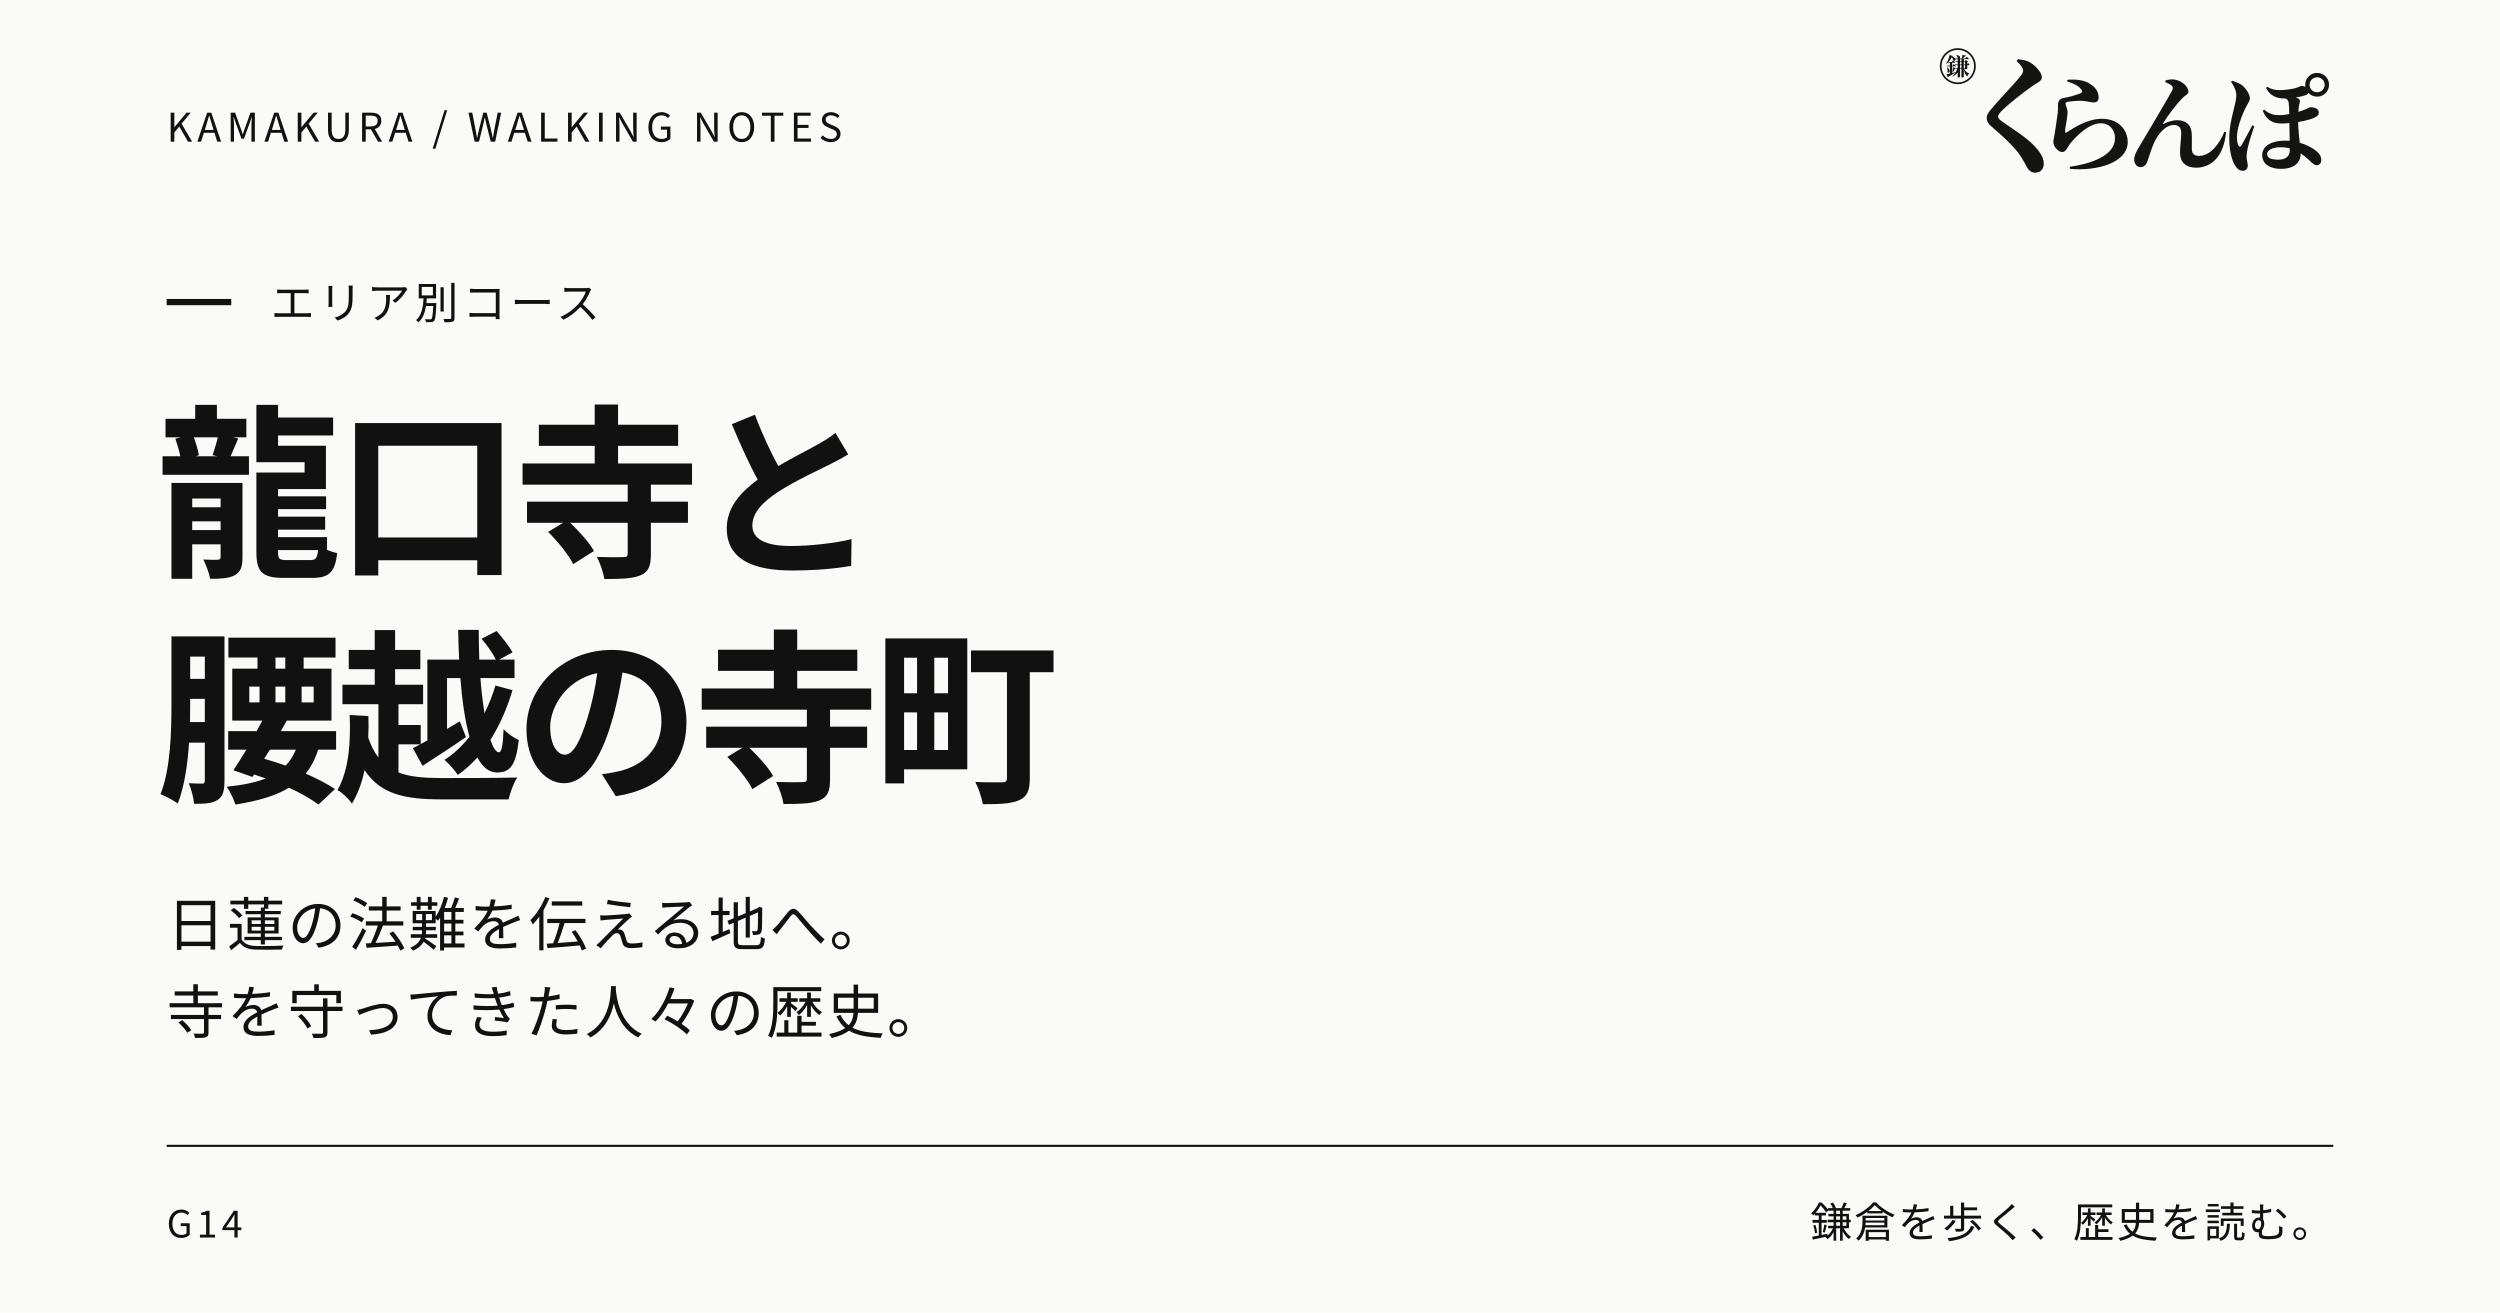
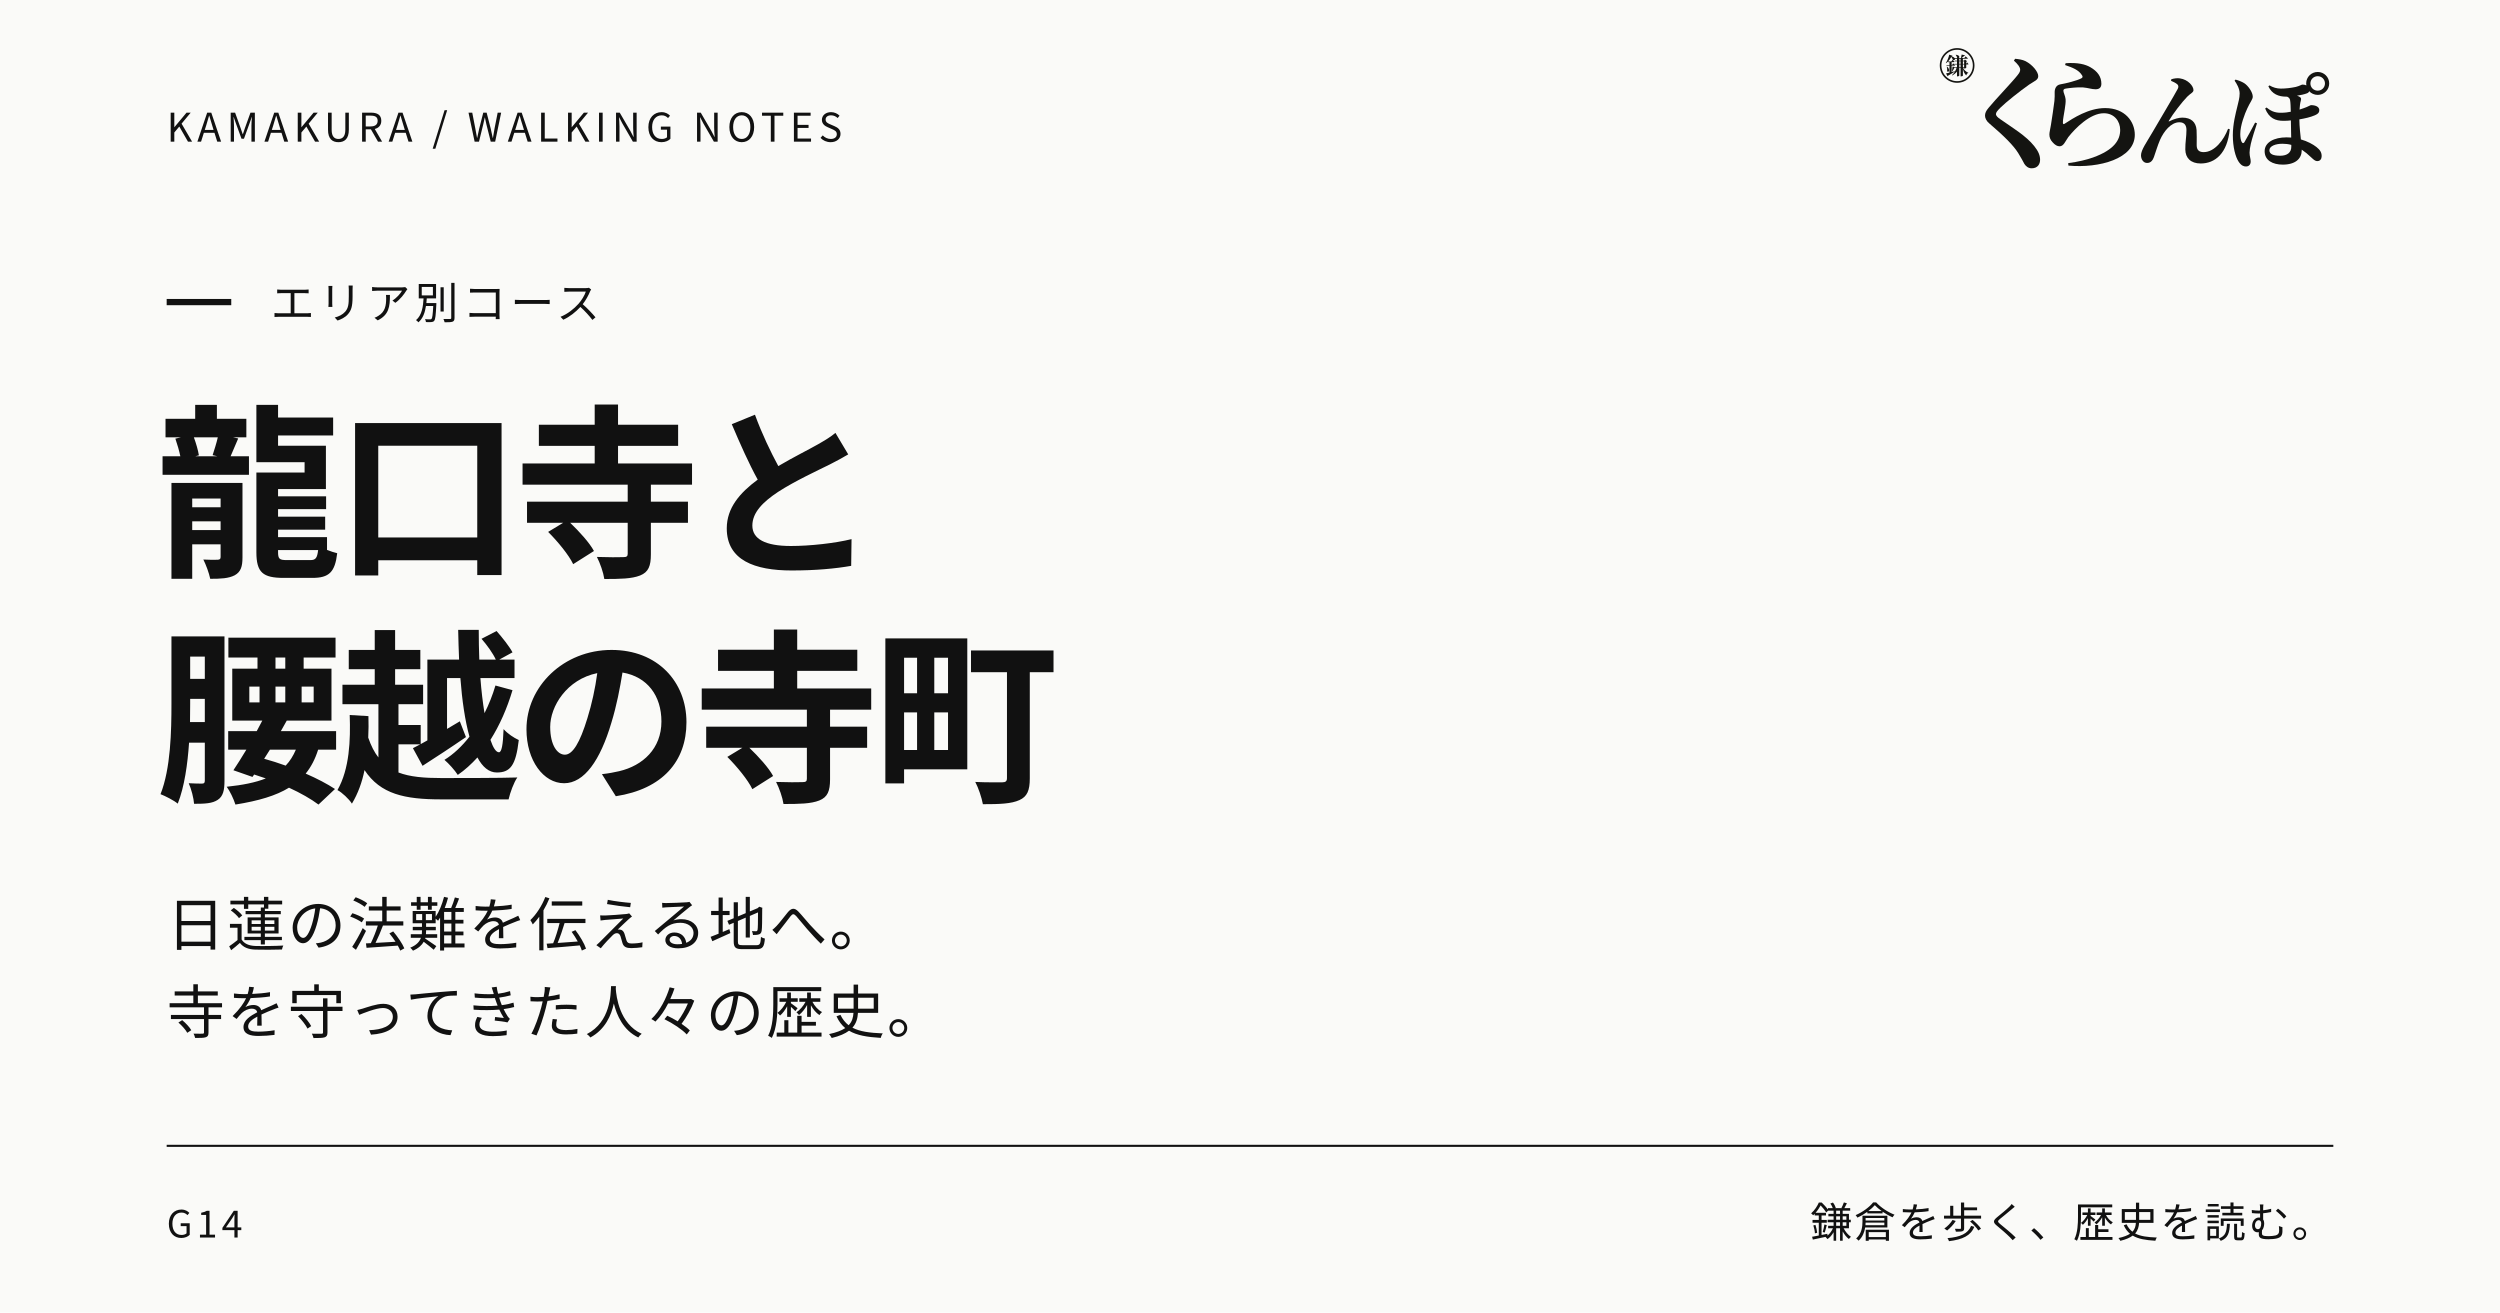
<svg xmlns="http://www.w3.org/2000/svg" width="1200" height="630" viewBox="0 0 1200 630">
  <rect width="1200" height="630" fill="#fafaf8" />
  <g fill="#111" font-family="Noto Sans CJK JP, sans-serif">
    <text x="80" y="68" font-size="19" font-weight="400" letter-spacing="2.6" text-anchor="start">KAMAKURA / WALKING NOTES</text>
-     <g transform="translate(930,22) scale(.5135)">
+     <g transform="translate(930,22) scale(0.4958026)">
      <circle cx="19" cy="19" r="16" fill="none" stroke="#141411" stroke-width="1.6" />
      <path d="M71 332 57 329C71 273 81 194 72 130C134 54 227 196 71 332ZM307 336C300 268 290 187 279 134L296 128C328 170 359 230 385 282C401 282 412 288 417 298L422 281H479C462 227 439 174 410 124L407 134L266 97V375H391C404 375 414 380 416 390C386 424 332 472 332 472L285 403H266V526H368C382 526 392 531 394 542C362 576 304 625 304 625L253 554H112C170 615 218 687 250 753C284 707 309 656 320 621C363 583 422 620 407 673H497V588H406L415 560H497V452H383L391 424H497V309H413L414 305ZM595 673H652V588H595ZM25 39 92 -82C104 -78 113 -69 116 -56C252 20 346 79 409 122C374 62 330 8 278 -37L288 -50C373 -5 443 51 497 118V-88H514C565 -88 595 -66 595 -60V281H652V-88H670C720 -88 751 -66 751 -60V233C779 109 824 17 897 -47C911 12 941 47 982 58L984 69C892 104 801 181 757 281H804V250H819C849 250 894 269 895 276V424H968C980 424 989 429 992 440C972 468 931 512 931 512L897 452H895V546C914 549 927 557 933 565L839 636L795 588H751V673H940C954 673 964 678 966 689C929 724 867 774 867 774L812 702H692C736 731 782 768 811 797C833 797 844 805 848 818L698 852C692 808 679 747 666 702H572C618 729 616 824 450 843L441 838C467 806 497 753 505 707L513 702H396L398 693C381 723 339 754 262 779C289 782 299 790 303 802L160 846C142 743 82 580 13 486L24 478C52 498 79 521 104 546L110 526H172V403H40L48 375H172V73C109 58 56 45 25 39ZM804 424V309H751V424ZM804 452H751V560H804ZM595 424H652V309H595ZM595 452V560H652V452Z" transform="translate(7.707865,27.58427) scale(0.02247191,-0.02247191)" fill="#141411" />
      <path d="M623 -72C675 -72 692 -35 692 -3C692 31 680 64 645 108C577 194 465 259 369 327C348 341 333 355 333 369C333 382 343 395 369 421C411 463 530 558 603 609C646 638 677 646 677 678C677 713 630 771 573 800C548 812 520 816 489 819L479 804C508 778 530 752 530 730C530 716 524 705 509 686C470 635 326 485 273 420C252 395 244 377 244 356C244 337 255 312 280 292C397 192 475 115 514 52C541 9 552 -14 564 -36C576 -55 596 -72 623 -72Z" transform="translate(16.964,110) scale(0.119,-0.119)" fill="#141411" />
-       <path d="M335 -30 337 -50C588 -73 877 6 877 201C877 308 797 418 636 418C500 418 376 336 305 290C297 285 293 287 292 298C291 328 302 369 307 408C311 440 316 461 314 490C311 518 296 543 296 559C296 567 300 575 318 577C343 581 409 589 456 586C501 582 525 571 558 571C591 571 605 588 605 616C605 674 573 717 516 750C475 774 413 790 314 783L310 768C372 747 420 728 446 687C455 675 454 666 442 660C409 642 315 618 271 611C236 605 225 574 225 547C225 522 226 505 223 476C218 429 202 330 195 283C189 244 182 222 182 203C182 180 190 159 208 140C227 118 246 107 265 107C298 107 311 147 336 182C393 254 513 376 625 376C711 376 758 310 758 240C758 158 709 78 537 16C491 -1 413 -20 335 -30Z" transform="translate(90.112,110) scale(0.1,-0.1)" fill="#141411" />
-       <path d="M665 -39C804 -39 924 58 946 293L930 297C889 189 800 71 694 71C653 71 626 88 626 138C626 193 628 238 625 285C619 362 572 405 487 405C455 405 410 394 362 370C355 366 353 369 357 375C397 443 484 556 535 608C563 637 595 648 595 671C595 711 542 774 463 785C441 789 404 785 380 776L378 761C396 754 423 741 438 728C449 718 453 704 443 684C413 626 262 374 196 260C141 165 87 92 87 40C87 4 108 -34 146 -34C183 -34 201 -7 212 23C229 70 246 131 271 189C307 271 377 360 458 360C512 360 527 326 527 284C527 220 515 165 516 96C517 14 569 -39 665 -39Z" transform="translate(175.112,110) scale(0.1,-0.1)" fill="#141411" />
-       <path d="M190 -68C221 -68 236 -47 236 -19C236 8 225 29 225 66C225 85 229 117 237 151C249 202 277 290 297 350L279 357C251 305 194 197 175 167C166 154 156 155 148 171C140 186 135 214 135 246C135 331 179 443 203 494C230 554 256 581 256 608C256 651 211 714 174 738C144 756 117 766 89 773L80 763C99 736 129 687 129 639C129 593 116 555 106 510C91 448 63 344 63 235C63 120 88 24 120 -23C146 -61 169 -68 190 -68ZM885 666C845 666 814 697 814 736C814 775 845 806 885 806C924 806 955 775 955 736C955 697 924 666 885 666ZM885 625C946 625 996 674 996 736C996 798 946 847 885 847C823 847 773 798 773 736L775 717C764 722 751 725 737 725C728 725 712 712 672 702C624 692 575 686 528 686C489 686 451 697 418 717L407 708C442 632 508 608 578 608H588C602 602 614 592 617 576C622 551 623 504 624 462C597 456 565 452 525 452C464 452 427 473 389 503L376 493C415 397 477 374 554 374C578 374 600 375 625 378L628 212C614 213 599 214 584 214C461 214 371 165 371 80C371 -10 450 -50 546 -50C672 -50 730 10 730 89V95C760 75 791 50 825 17C843 1 858 -16 881 -16C909 -16 923 6 923 32C923 68 908 92 873 120C839 147 785 176 722 194C716 249 708 313 707 388C760 397 815 409 858 428C891 442 900 456 900 477C900 524 833 526 819 526C815 526 801 517 777 507C758 499 734 491 709 483C711 515 714 545 721 568C726 587 726 598 708 607C702 611 693 614 684 617C719 623 754 630 780 640C791 644 799 650 802 661C822 639 852 625 885 625ZM629 141V123C629 68 591 36 522 36C453 36 417 52 417 89C417 130 478 152 542 152C572 152 601 149 629 141Z" transform="translate(266.412,110) scale(0.1,-0.1)" fill="#141411" />
+       <path d="M335 -30 337 -50C588 -73 877 6 877 201C877 308 797 418 636 418C500 418 376 336 305 290C297 285 293 287 292 298C291 328 302 369 307 408C311 440 316 461 314 490C311 518 296 543 296 559C296 567 300 575 318 577C343 581 409 589 456 586C501 582 525 571 558 571C591 571 605 588 605 616C605 674 573 717 516 750C475 774 413 790 314 783L310 768C372 747 420 728 446 687C455 675 454 666 442 660C409 642 315 618 271 611C236 605 225 574 225 547C225 522 226 505 223 476C218 429 202 330 195 283C189 244 182 222 182 203C182 180 190 159 208 140C227 118 246 107 265 107C298 107 311 147 336 182C393 254 513 376 625 376C711 376 758 310 758 240C758 158 709 78 537 16C491 -1 413 -20 335 -30Z" transform="translate(86.654,110) scale(0.119,-0.119)" fill="#141411" />
+       <path d="M665 -39C804 -39 924 58 946 293L930 297C889 189 800 71 694 71C653 71 626 88 626 138C626 193 628 238 625 285C619 362 572 405 487 405C455 405 410 394 362 370C355 366 353 369 357 375C397 443 484 556 535 608C563 637 595 648 595 671C595 711 542 774 463 785C441 789 404 785 380 776L378 761C396 754 423 741 438 728C449 718 453 704 443 684C413 626 262 374 196 260C141 165 87 92 87 40C87 4 108 -34 146 -34C183 -34 201 -7 212 23C229 70 246 131 271 189C307 271 377 360 458 360C512 360 527 326 527 284C527 220 515 165 516 96C517 14 569 -39 665 -39Z" transform="translate(188.317,110) scale(0.1,-0.1)" fill="#141411" />
+       <path d="M190 -68C221 -68 236 -47 236 -19C236 8 225 29 225 66C225 85 229 117 237 151C249 202 277 290 297 350L279 357C251 305 194 197 175 167C166 154 156 155 148 171C140 186 135 214 135 246C135 331 179 443 203 494C230 554 256 581 256 608C256 651 211 714 174 738C144 756 117 766 89 773L80 763C99 736 129 687 129 639C129 593 116 555 106 510C91 448 63 344 63 235C63 120 88 24 120 -23C146 -61 169 -68 190 -68ZM885 666C845 666 814 697 814 736C814 775 845 806 885 806C924 806 955 775 955 736C955 697 924 666 885 666ZM885 625C946 625 996 674 996 736C996 798 946 847 885 847C823 847 773 798 773 736L775 717C764 722 751 725 737 725C728 725 712 712 672 702C624 692 575 686 528 686C489 686 451 697 418 717L407 708C442 632 508 608 578 608H588C602 602 614 592 617 576C622 551 623 504 624 462C597 456 565 452 525 452C464 452 427 473 389 503L376 493C415 397 477 374 554 374C578 374 600 375 625 378L628 212C614 213 599 214 584 214C461 214 371 165 371 80C371 -10 450 -50 546 -50C672 -50 730 10 730 89V95C760 75 791 50 825 17C843 1 858 -16 881 -16C909 -16 923 6 923 32C923 68 908 92 873 120C839 147 785 176 722 194C716 249 708 313 707 388C760 397 815 409 858 428C891 442 900 456 900 477C900 524 833 526 819 526C815 526 801 517 777 507C758 499 734 491 709 483C711 515 714 545 721 568C726 587 726 598 708 607C702 611 693 614 684 617C719 623 754 630 780 640C791 644 799 650 802 661C822 639 852 625 885 625ZM629 141V123C629 68 591 36 522 36C453 36 417 52 417 89C417 130 478 152 542 152C572 152 601 149 629 141Z" transform="translate(279.617,110) scale(0.1,-0.1)" fill="#141411" />
    </g>
    <path d="M80 145H111" stroke="#111" stroke-width="3" />
    <text x="130" y="153" font-size="21" font-weight="400" letter-spacing="2" text-anchor="start">エリア別コース</text>
    <text x="75" y="270" font-size="89" font-weight="900" letter-spacing="-3" text-anchor="start">龍口寺と</text>
    <text x="75" y="378" font-size="89" font-weight="900" letter-spacing="-3" text-anchor="start">腰越の寺町</text>
    <text x="80" y="454" font-size="28" font-weight="400" letter-spacing="1" text-anchor="start">日蓮の法難を伝える地へ。</text>
    <text x="80" y="496" font-size="28" font-weight="400" letter-spacing="1" text-anchor="start">寺を守ってきた人々の歴史。</text>
    <path d="M80 550H1120" stroke="#111" stroke-width="1" />
    <text x="80" y="594" font-size="18" font-weight="400" letter-spacing="2" text-anchor="start">G14</text>
    <text x="1120" y="594" font-size="20" font-weight="400" letter-spacing="1" text-anchor="end">鎌倉を歩く、歴史を読む。</text>
  </g>
</svg>
